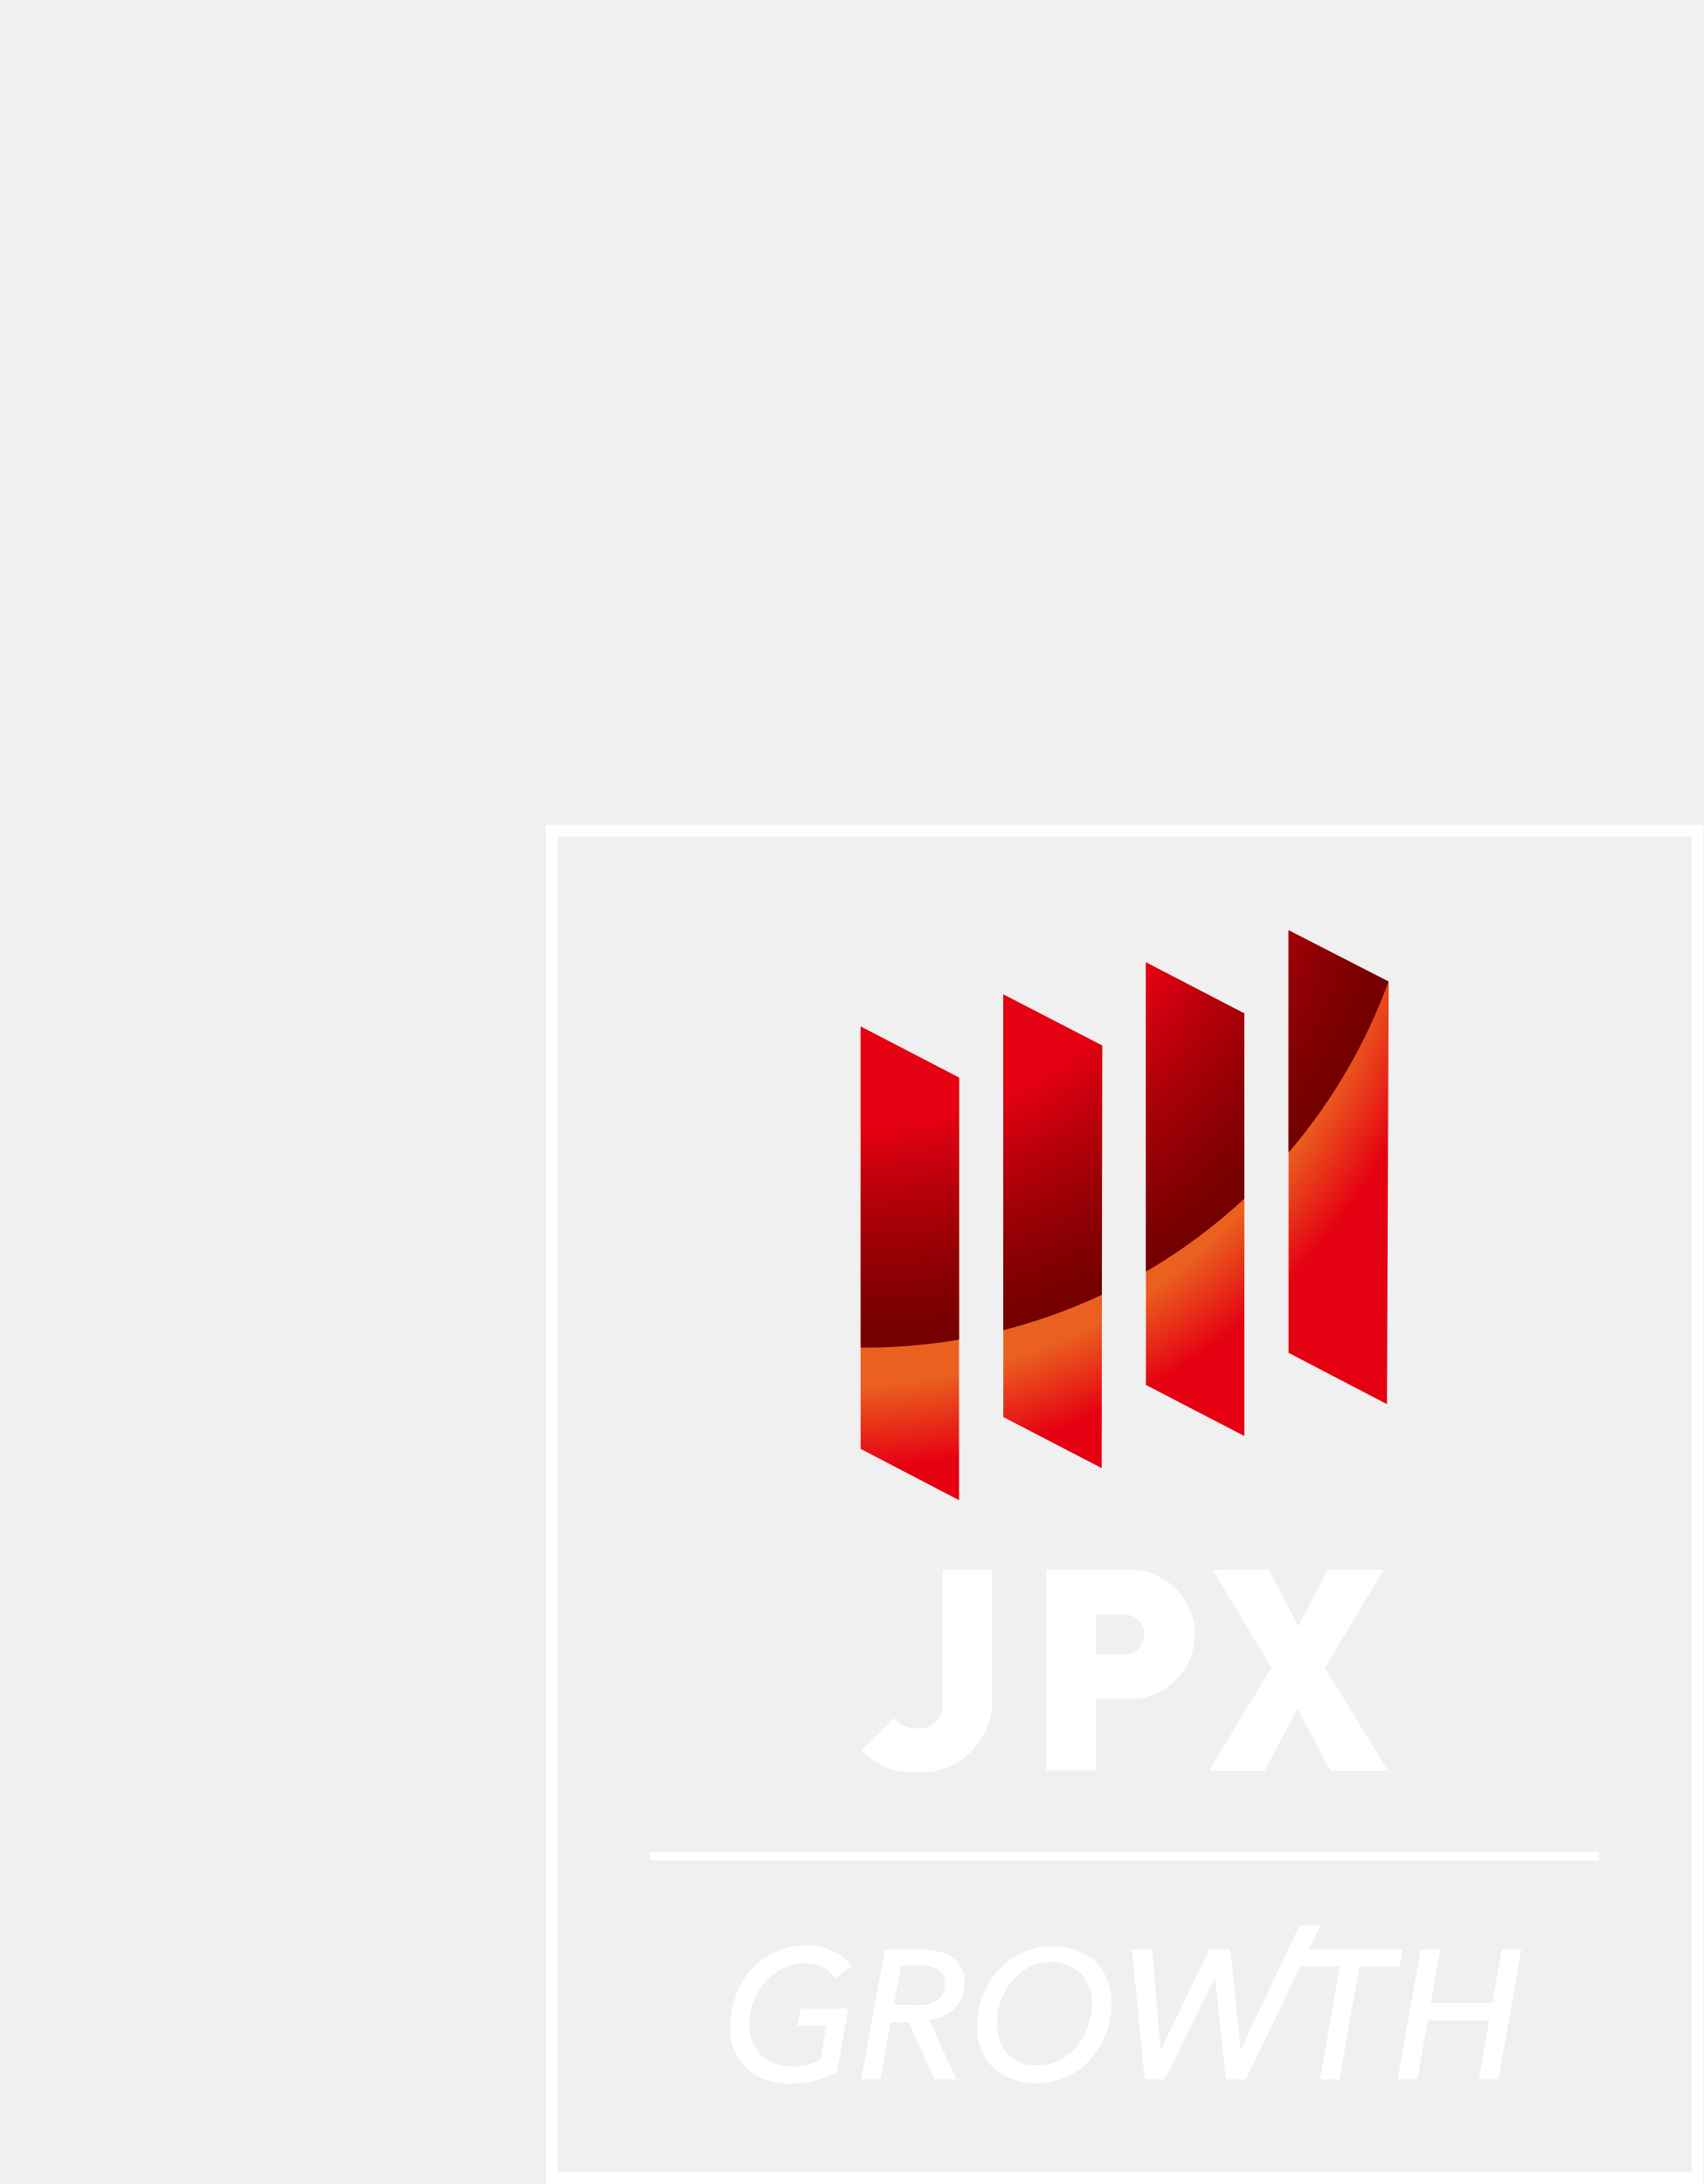
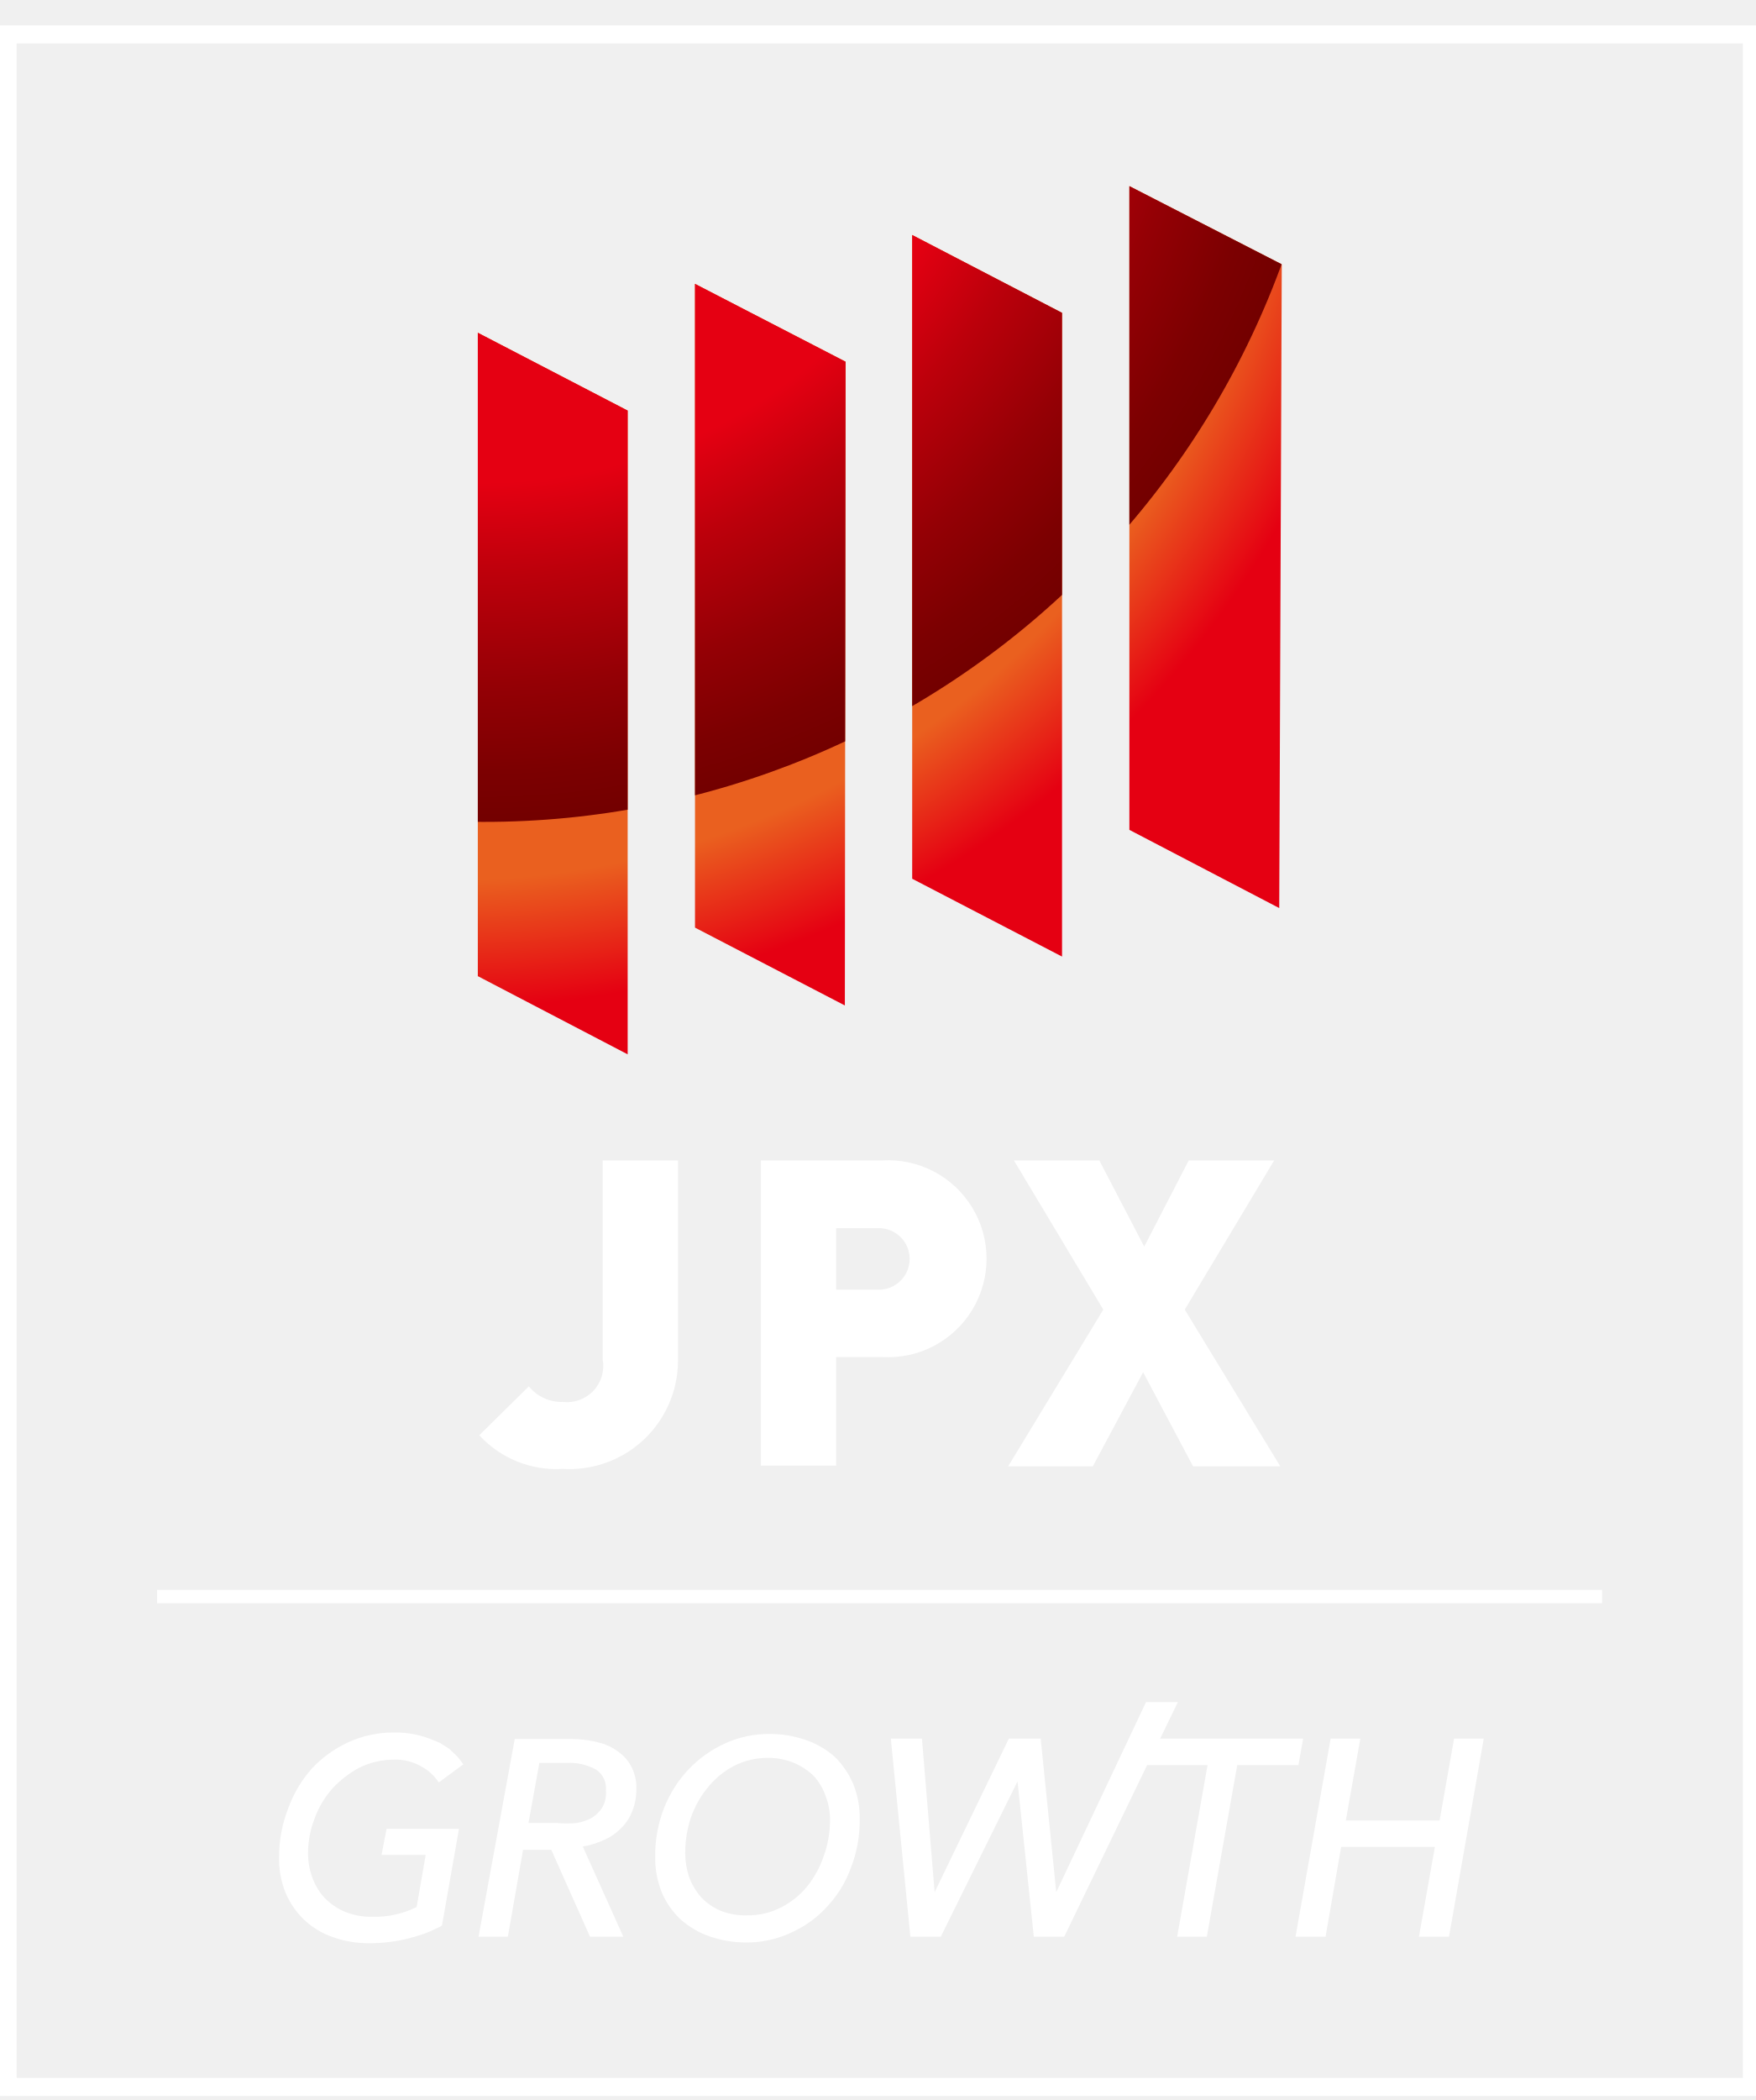
- <svg xmlns="http://www.w3.org/2000/svg" viewBox="0 0 71.65 91.89">
+ <svg xmlns="http://www.w3.org/2000/svg" viewBox="23 34 48.5 58">
  <defs>
    <style>.cls-1{fill:none;}.cls-2{fill:#fff;}.cls-3{clip-path:url(#clip-path);}.cls-4{fill:url(#名称未設定グラデーション_6);}.cls-5{fill:url(#名称未設定グラデーション_3);}</style>
    <clipPath id="clip-path" transform="translate(22.96 34.7)">
      <path class="cls-1" d="M17.38,28.42l-4.14-2.16V8.49l4.14,2.15Zm6-1.35-4.14-2.15V7.14L23.4,9.29Zm6-1.35-4.14-2.15V5.79l4.14,2.15Zm6-1.34-4.14-2.16V4.44L35.45,6.6Z" />
    </clipPath>
    <radialGradient id="名称未設定グラデーション_6" cx="12.38" cy="0.64" r="35.34" gradientTransform="translate(0 -0.08) rotate(0.37)" gradientUnits="userSpaceOnUse">
      <stop offset="0.65" stop-color="#ea601f" />
      <stop offset="0.75" stop-color="#e50012" />
    </radialGradient>
    <radialGradient id="名称未設定グラデーション_3" cx="13.39" cy="-1.46" r="23.47" gradientUnits="userSpaceOnUse">
      <stop offset="0.6" stop-color="#e50012" />
      <stop offset="0.71" stop-color="#bc000b" />
      <stop offset="0.84" stop-color="#940005" />
      <stop offset="0.94" stop-color="#7c0001" />
      <stop offset="1" stop-color="#730000" />
    </radialGradient>
  </defs>
  <g id="レイヤー_2" data-name="レイヤー 2">
    <g id="レイヤー_1-2" data-name="レイヤー 1">
      <path class="cls-2" d="M48.69,57.19H0V0H48.69ZM.5,56.69H48.19V.5H.5Z" transform="translate(22.96 34.7)" />
      <path class="cls-2" d="M9.22,48.7a2.84,2.84,0,0,1,.75-.58,2.17,2.17,0,0,1,.95-.22,1.41,1.41,0,0,1,.78.2,1.28,1.28,0,0,1,.46.43l0,0,.68-.5a2,2,0,0,0-.18-.23l-.21-.2-.25-.16-.17-.07a2.64,2.64,0,0,0-1.1-.22,3,3,0,0,0-1.27.27,3.24,3.24,0,0,0-1,.72A3.4,3.4,0,0,0,8,49.25a3.66,3.66,0,0,0-.25,1.33,2.49,2.49,0,0,0,.18,1,2.23,2.23,0,0,0,.51.74,2.18,2.18,0,0,0,.79.48,2.93,2.93,0,0,0,1,.17,4.57,4.57,0,0,0,1.05-.12l.22-.06.22-.07.21-.08.21-.1a.39.39,0,0,0,.11-.06l.47-2.67h-2l-.14.72h1.22l-.25,1.44a2.59,2.59,0,0,1-1.22.27,1.92,1.92,0,0,1-.74-.13A1.7,1.7,0,0,1,9,51.71a1.68,1.68,0,0,1-.33-.55,1.91,1.91,0,0,1-.12-.68,2.62,2.62,0,0,1,.18-.95A2.54,2.54,0,0,1,9.22,48.7Z" transform="translate(22.96 34.7)" />
      <path class="cls-2" d="M17.12,47.68a1.49,1.49,0,0,0-.57-.26,2.81,2.81,0,0,0-.73-.09H14.26l-1,5.46h.81l.42-2.4h.78l1.07,2.4h.92L16.14,50.3a2.44,2.44,0,0,0,.56-.17,1.49,1.49,0,0,0,.48-.32,1.27,1.27,0,0,0,.32-.47,1.62,1.62,0,0,0,.12-.64,1.25,1.25,0,0,0-.13-.59A1.17,1.17,0,0,0,17.12,47.68Zm-.44,1.54a.93.93,0,0,1-.28.28,1.36,1.36,0,0,1-.43.15,3.12,3.12,0,0,1-.54,0h-.79l.3-1.66h.76a1.51,1.51,0,0,1,.8.18.62.62,0,0,1,.28.58A.81.81,0,0,1,16.68,49.22Z" transform="translate(22.96 34.7)" />
      <path class="cls-2" d="M23.11,47.83a2.35,2.35,0,0,0-.8-.47,3,3,0,0,0-1-.17,2.94,2.94,0,0,0-1.26.27,3.27,3.27,0,0,0-1,.72,3.35,3.35,0,0,0-.67,1.07,3.58,3.58,0,0,0-.24,1.31,2.55,2.55,0,0,0,.18,1,2.2,2.2,0,0,0,.52.75,2.35,2.35,0,0,0,.8.47,3.11,3.11,0,0,0,1,.17,2.89,2.89,0,0,0,1.25-.27,3,3,0,0,0,1-.72,3.14,3.14,0,0,0,.66-1.08,3.55,3.55,0,0,0,.24-1.31,2.47,2.47,0,0,0-.18-1A2.34,2.34,0,0,0,23.11,47.83Zm-.32,2.75a2.73,2.73,0,0,1-.45.82,2.25,2.25,0,0,1-.72.58,2,2,0,0,1-.95.22,1.83,1.83,0,0,1-.73-.13,1.58,1.58,0,0,1-.53-.37,1.79,1.79,0,0,1-.33-.55,2.08,2.08,0,0,1-.11-.66,3.05,3.05,0,0,1,.16-1,2.71,2.71,0,0,1,.47-.83,2.3,2.3,0,0,1,.72-.59,2.07,2.07,0,0,1,.94-.22A1.9,1.9,0,0,1,22,48a1.77,1.77,0,0,1,.53.36,1.59,1.59,0,0,1,.32.55,1.8,1.8,0,0,1,.12.66A2.91,2.91,0,0,1,22.79,50.58Z" transform="translate(22.96 34.7)" />
      <polygon class="cls-2" points="59 82.02 55.05 82.02 55.54 81.01 54.66 81.01 52.18 86.26 51.75 82.02 50.87 82.02 48.82 86.26 48.47 82.02 47.61 82.02 48.15 87.49 48.99 87.49 51.11 83.2 51.56 87.49 52.4 87.49 54.69 82.75 56.36 82.75 55.52 87.49 56.34 87.49 57.18 82.75 58.87 82.75 59 82.02" />
      <polygon class="cls-2" points="63.17 82.02 62.77 84.28 60.18 84.28 60.58 82.02 59.76 82.02 58.79 87.49 59.62 87.49 60.05 85.01 62.64 85.01 62.2 87.49 63.03 87.49 63.99 82.02 63.17 82.02" />
      <rect class="cls-2" x="27.34" y="77.91" width="39.92" height="0.37" />
      <path class="cls-2" d="M15.59,39.87a2.89,2.89,0,0,1-2.31-.93l1.37-1.35a1.16,1.16,0,0,0,.94.43,1,1,0,0,0,1.1-1.17v-5.5h2.08V36.9A3,3,0,0,1,15.59,39.87Z" transform="translate(22.96 34.7)" />
      <path class="cls-2" d="M24.41,36.78H23.14v3H21.06V31.35h3.35a2.72,2.72,0,1,1,0,5.43Zm-.09-3.56H23.14v1.7h1.18a.85.85,0,1,0,0-1.7Z" transform="translate(22.96 34.7)" />
      <path class="cls-2" d="M33,39.8l-1.38-2.6-1.39,2.6H27.89l2.63-4.33-2.47-4.12h2.36l1.24,2.38,1.23-2.38h2.36l-2.47,4.12,2.64,4.33Z" transform="translate(22.96 34.7)" />
      <g class="cls-3">
        <circle class="cls-4" cx="12.38" cy="0.64" r="35.34" transform="translate(22.95 34.78) rotate(-0.37)" />
        <path class="cls-5" d="M36.87-1.46A23.45,23.45,0,0,1,13.39,22,23.48,23.48,0,0,1-10.08-1.46,23.47,23.47,0,0,1,13.39-24.93,23.47,23.47,0,0,1,36.87-1.46Z" transform="translate(22.96 34.7)" />
      </g>
    </g>
  </g>
</svg>
